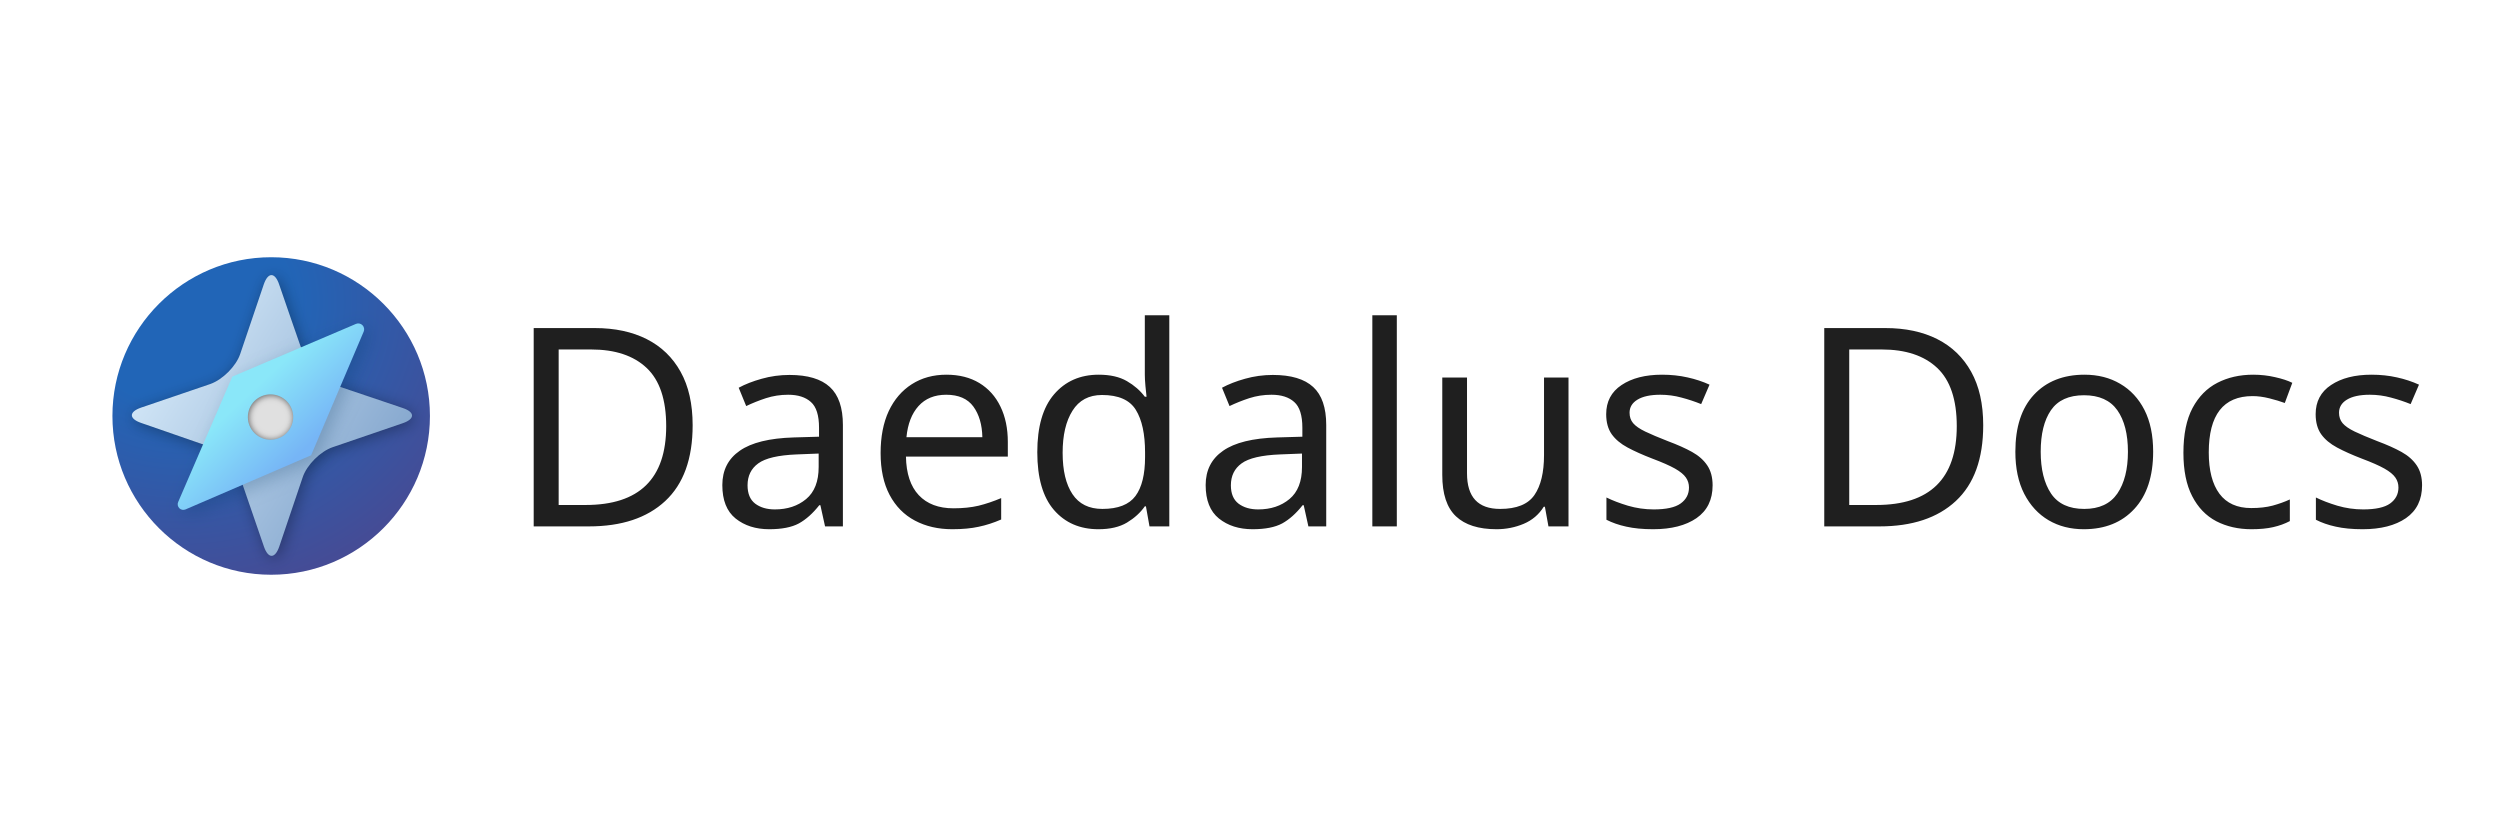
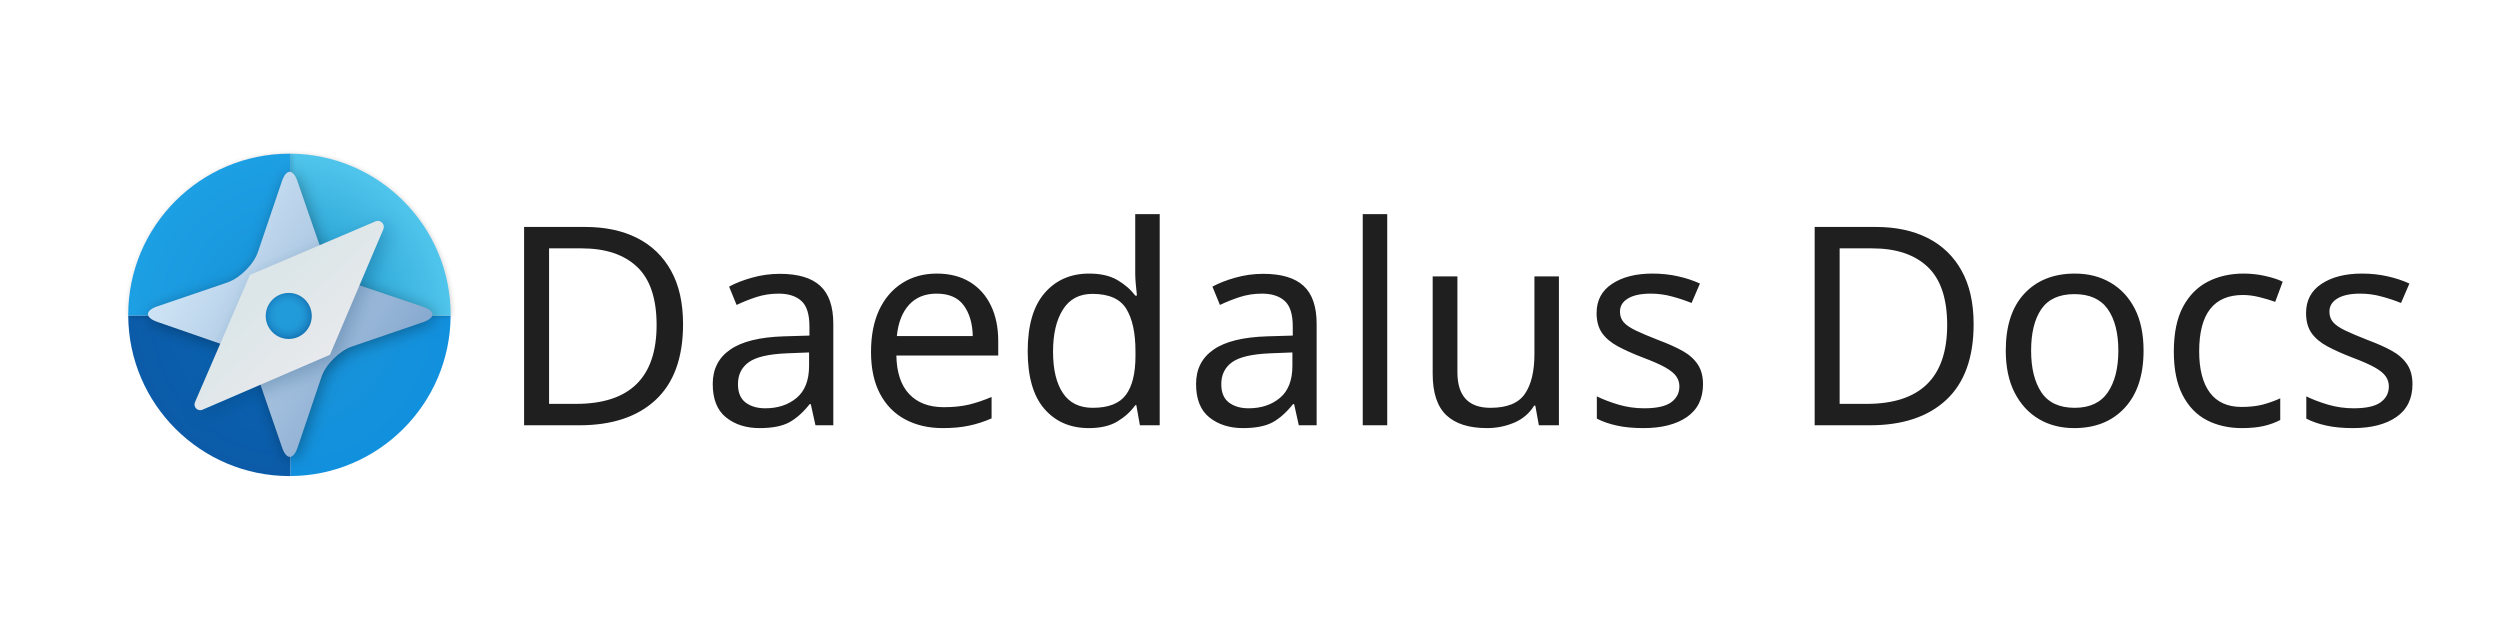
- <svg xmlns="http://www.w3.org/2000/svg" xmlns:xlink="http://www.w3.org/1999/xlink" width="1200" height="400" viewBox="0 0 317.5 105.833" version="1.1" id="svg1" xml:space="preserve">
+ <svg xmlns="http://www.w3.org/2000/svg" xmlns:xlink="http://www.w3.org/1999/xlink" width="1200" height="300" viewBox="0 0 317.5 79.375" version="1.1" id="svg1" xml:space="preserve">
  <defs id="defs1">
-     <linearGradient id="linearGradient11">
-       <stop style="stop-color:#8ae7f9;stop-opacity:1;" offset="0.173" id="stop12" />
-       <stop style="stop-color:#76b5f6;stop-opacity:1;" offset="0.625" id="stop2" />
-     </linearGradient>
-     <linearGradient id="linearGradient9">
-       <stop style="stop-color:#2165b7;stop-opacity:1;" offset="0.302" id="stop10" />
-       <stop style="stop-color:#4d468e;stop-opacity:1;" offset="1" id="stop11" />
-     </linearGradient>
    <linearGradient id="linearGradient4">
      <stop style="stop-color:#d0e5f6;stop-opacity:1;" offset="0" id="stop4" />
      <stop style="stop-color:#85a7ce;stop-opacity:1;" offset="1" id="stop5" />
    </linearGradient>
-     <linearGradient xlink:href="#linearGradient4" id="linearGradient5" x1="489.257" y1="780.596" x2="2167.859" y2="1853.447" gradientUnits="userSpaceOnUse" />
-     <radialGradient xlink:href="#linearGradient9" id="radialGradient11" cx="590.909" cy="1063.839" fx="590.909" fy="1063.839" r="1247.4" gradientUnits="userSpaceOnUse" gradientTransform="matrix(2.279286,0,0,2.119713,-737.8893,-1841.448)" />
-     <filter style="color-interpolation-filters:sRGB;" id="filter124" x="-0.064" y="-0.064" width="1.136" height="1.136">
+     <filter style="color-interpolation-filters:sRGB" id="filter124" x="-0.064" y="-0.064" width="1.136" height="1.136">
      <feFlood result="flood" in="SourceGraphic" flood-opacity="0.322" flood-color="rgb(0,0,0)" id="feFlood123" />
      <feGaussianBlur result="blur" in="SourceGraphic" stdDeviation="58.739" id="feGaussianBlur123" />
      <feOffset result="offset" in="blur" dx="18.224" dy="18.847" id="feOffset123" />
      <feComposite result="comp1" operator="in" in="flood" in2="offset" id="feComposite123" />
      <feComposite result="comp2" operator="over" in="SourceGraphic" in2="comp1" id="feComposite124" />
    </filter>
-     <filter style="color-interpolation-filters:sRGB;" id="filter145" x="-0.173" y="-0.173" width="1.359" height="1.359">
+     <filter style="color-interpolation-filters:sRGB" id="filter145" x="-0.173" y="-0.173" width="1.359" height="1.359">
      <feFlood result="flood" in="SourceGraphic" flood-opacity="0.58" flood-color="rgb(0,0,0)" id="feFlood144" />
      <feGaussianBlur result="blur" in="SourceGraphic" stdDeviation="25.65" id="feGaussianBlur144" />
      <feOffset result="offset" in="blur" dx="5" dy="5" id="feOffset144" />
      <feComposite result="comp1" operator="out" in="flood" in2="offset" id="feComposite144" />
      <feComposite result="comp2" operator="atop" in="comp1" in2="SourceGraphic" id="feComposite145" />
    </filter>
-     <filter style="color-interpolation-filters:sRGB;" id="filter156" x="-0.116" y="-0.116" width="1.262" height="1.255">
+     <filter style="color-interpolation-filters:sRGB" id="filter156" x="-0.116" y="-0.116" width="1.262" height="1.255">
      <feFlood result="flood" in="SourceGraphic" flood-opacity="0.26" flood-color="rgb(2,56,96)" id="feFlood155" />
      <feGaussianBlur result="blur" in="SourceGraphic" stdDeviation="71.069" id="feGaussianBlur155" />
      <feOffset result="offset" in="blur" dx="43.146" dy="32.243" id="feOffset155" />
      <feComposite result="comp1" operator="in" in="flood" in2="offset" id="feComposite155" />
      <feComposite result="comp2" operator="over" in="SourceGraphic" in2="comp1" id="feComposite156" />
    </filter>
-     <linearGradient xlink:href="#linearGradient11" id="linearGradient1" x1="1044.906" y1="896.038" x2="1978.364" y2="1892.351" gradientUnits="userSpaceOnUse" />
+     <linearGradient id="linearGradient15">
+       <stop style="stop-color:#1998de;stop-opacity:1;" offset="0.506" id="stop14" />
+       <stop style="stop-color:#1d9fe4;stop-opacity:1;" offset="1" id="stop15" />
+     </linearGradient>
+     <linearGradient id="linearGradient13">
+       <stop style="stop-color:#1692da;stop-opacity:1;" offset="0.553" id="stop9" />
+       <stop style="stop-color:#1190de;stop-opacity:1;" offset="1" id="stop13" />
+     </linearGradient>
+     <linearGradient id="linearGradient8">
+       <stop style="stop-color:#0960ae;stop-opacity:1;" offset="0.5" id="stop7" />
+       <stop style="stop-color:#0b5ba8;stop-opacity:1;" offset="1" id="stop8" />
+     </linearGradient>
+     <linearGradient id="linearGradient11-9">
+       <stop style="stop-color:#dce6e8;stop-opacity:1;" offset="0.173" id="stop12-4" />
+       <stop style="stop-color:#e7e9ec;stop-opacity:1;" offset="0.625" id="stop2-8" />
+     </linearGradient>
+     <linearGradient id="linearGradient9-8">
+       <stop style="stop-color:#239fd2;stop-opacity:1;" offset="0.315" id="stop11-2" />
+       <stop style="stop-color:#50c5ec;stop-opacity:1;" offset="1" id="stop10-4" />
+     </linearGradient>
+     <linearGradient xlink:href="#linearGradient4" id="linearGradient5-1" x1="489.257" y1="780.596" x2="2167.859" y2="1853.447" gradientUnits="userSpaceOnUse" />
+     <radialGradient xlink:href="#linearGradient9-8" id="radialGradient11-7" cx="902.869" cy="1489.716" fx="902.869" fy="1489.716" r="1247.4" gradientUnits="userSpaceOnUse" gradientTransform="matrix(0.9925293,-2.1099751e-8,2.1919112e-8,1.004293,423.8836,-179.7885)" />
+     <filter style="color-interpolation-filters:sRGB;" id="filter124-1" x="-0.064" y="-0.064" width="1.136" height="1.136">
+       <feFlood result="flood" in="SourceGraphic" flood-opacity="0.322" flood-color="rgb(0,0,0)" id="feFlood123-1" />
+       <feGaussianBlur result="blur" in="SourceGraphic" stdDeviation="58.739" id="feGaussianBlur123-5" />
+       <feOffset result="offset" in="blur" dx="18.224" dy="18.847" id="feOffset123-2" />
+       <feComposite result="comp1" operator="in" in="flood" in2="offset" id="feComposite123-7" />
+       <feComposite result="comp2" operator="over" in="SourceGraphic" in2="comp1" id="feComposite124-6" />
+     </filter>
+     <filter style="color-interpolation-filters:sRGB;" id="filter145-1" x="0" y="0" width="1" height="1">
+       <feComposite result="comp2" operator="atop" in="comp1" in2="SourceGraphic" id="feComposite145-4" />
+     </filter>
+     <filter style="color-interpolation-filters:sRGB;" id="filter156-2" x="-0.116" y="-0.116" width="1.262" height="1.255">
+       <feFlood result="flood" in="SourceGraphic" flood-opacity="0.26" flood-color="rgb(2,56,96)" id="feFlood155-3" />
+       <feGaussianBlur result="blur" in="SourceGraphic" stdDeviation="71.069" id="feGaussianBlur155-2" />
+       <feOffset result="offset" in="blur" dx="43.146" dy="32.243" id="feOffset155-2" />
+       <feComposite result="comp1" operator="in" in="flood" in2="offset" id="feComposite155-1" />
+       <feComposite result="comp2" operator="over" in="SourceGraphic" in2="comp1" id="feComposite156-6" />
+     </filter>
+     <linearGradient xlink:href="#linearGradient11-9" id="linearGradient1-8" x1="1044.906" y1="896.038" x2="1978.364" y2="1892.351" gradientUnits="userSpaceOnUse" />
+     <radialGradient xlink:href="#linearGradient8" id="radialGradient5" gradientUnits="userSpaceOnUse" gradientTransform="matrix(0.9999927,-8.0382254e-6,8.0382889e-6,1.000001,64.46201,154.6684)" cx="1255.55" cy="1161.665" fx="1255.55" fy="1161.665" r="1247.4" />
+     <radialGradient xlink:href="#linearGradient13" id="radialGradient6" gradientUnits="userSpaceOnUse" gradientTransform="matrix(0.9925253,-1.3691673e-7,5.5784465e-7,1.004293,423.8914,-179.7885)" cx="902.869" cy="1489.716" fx="902.869" fy="1489.716" r="1247.4" />
+     <radialGradient xlink:href="#linearGradient15" id="radialGradient13" gradientUnits="userSpaceOnUse" gradientTransform="matrix(0.9925254,-2.7212835e-8,1.3325975e-8,1.004293,423.89,-179.7886)" cx="902.871" cy="1489.716" fx="902.871" fy="1489.716" r="1247.4" />
+     <filter style="color-interpolation-filters:sRGB;" id="filter24" x="-0.039" y="-0.038" width="1.082" height="1.081">
+       <feFlood result="flood" in="SourceGraphic" flood-opacity="0.192" flood-color="rgb(0,0,0)" id="feFlood23" />
+       <feGaussianBlur result="blur" in="SourceGraphic" stdDeviation="20" id="feGaussianBlur23" />
+       <feOffset result="offset" in="blur" dx="6" dy="6" id="feOffset23" />
+       <feComposite result="comp1" operator="in" in="flood" in2="offset" id="feComposite23" />
+       <feComposite result="comp2" operator="over" in="SourceGraphic" in2="comp1" id="feComposite24" />
+     </filter>
+     <filter style="color-interpolation-filters:sRGB;" id="filter26" x="-0.038" y="-0.038" width="1.081" height="1.081">
+       <feFlood result="flood" in="SourceGraphic" flood-opacity="0.192" flood-color="rgb(0,0,0)" id="feFlood24" />
+       <feGaussianBlur result="blur" in="SourceGraphic" stdDeviation="20" id="feGaussianBlur24" />
+       <feOffset result="offset" in="blur" dx="6" dy="6" id="feOffset24" />
+       <feComposite result="comp1" operator="in" in="flood" in2="offset" id="feComposite25" />
+       <feComposite result="comp2" operator="over" in="SourceGraphic" in2="comp1" id="feComposite26" />
+     </filter>
+     <filter style="color-interpolation-filters:sRGB;" id="filter76" x="-0.292" y="-0.292" width="1.561" height="1.561">
+       <feFlood result="flood" in="SourceGraphic" flood-opacity="1" flood-color="rgb(16,97,160)" id="feFlood75" />
+       <feGaussianBlur result="blur" in="SourceGraphic" stdDeviation="40" id="feGaussianBlur75" />
+       <feOffset result="offset" in="blur" dx="-8" dy="-8" id="feOffset75" />
+       <feComposite result="comp1" operator="out" in="flood" in2="offset" id="feComposite75" />
+       <feComposite result="comp2" operator="atop" in="comp1" in2="SourceGraphic" id="feComposite76" />
+     </filter>
  </defs>
  <g id="layer1">
-     <g id="g1" transform="translate(-2.158901)">
-       <text xml:space="preserve" style="font-size:35.278px;font-family:'Hedvig Letters Serif 24pt';-inkscape-font-specification:'Hedvig Letters Serif 24pt';writing-mode:lr-tb;direction:ltr;fill:#b3b3b3;stroke-width:0.265" x="66.515" y="66.851" id="text1">
-         <tspan id="tspan1" style="font-size:35.278px;fill:#1f1f1f;fill-opacity:1;stroke-width:0.265" x="66.515" y="66.851">Daedalus Docs</tspan>
+     <g id="g1" transform="translate(0.08762847,-4.052302)">
+       <text xml:space="preserve" style="font-size:35.278px;font-family:'Hedvig Letters Serif 24pt';-inkscape-font-specification:'Hedvig Letters Serif 24pt';writing-mode:lr-tb;direction:ltr;fill:#b3b3b3;stroke-width:0.265" x="63.05" y="58.063" id="text1">
+         <tspan id="tspan1" style="font-size:35.278px;fill:#1f1f1f;fill-opacity:1;stroke-width:0.265" x="63.05" y="58.063">Daedalus Docs</tspan>
      </text>
-       <g stroke-width="2.784" id="g4" transform="matrix(0.01616306,0,0,0.01616306,15.41372,31.64085)">
-         <path d="m 1310.7,63.601 c -687.76,0 -1247.4,559.66 -1247.4,1247.4 0,687.75 559.66,1247.4 1247.4,1247.4 687.75,0 1247.4,-559.67 1247.4,-1247.4 0,-687.76 -559.67,-1247.4 -1247.4,-1247.4 z" fill="#e0e0e0" id="path1" style="fill:url(#radialGradient11);stroke-width:2.785;stroke-dasharray:none" />
-         <path d="m 1373.1,276.68 c -33.466,-97.049 -87.013,-97.049 -120.49,0 l -185.18,546.63 c -32.347,97.056 -139.44,203.03 -235.38,236.5 l -543.28,185.18 c -97.049,33.466 -97.049,87.013 0,120.48 l 539.93,187.41 c 97.056,33.466 203.03,140.56 236.5,236.5 l 188.52,547.74 c 33.466,97.049 87.013,97.049 120.48,0 l 184.07,-544.39 c 32.347,-97.056 138.33,-203.03 235.38,-236.5 l 551.08,-188.53 c 97.049,-33.466 97.049,-87.013 0,-119.36 l -542.16,-182.95 c -97.056,-32.354 -203.03,-138.33 -236.5,-235.38 -3.35,-1.112 -192.99,-553.31 -192.99,-553.31 z" fill="#808080" id="path2" style="fill:url(#linearGradient5);filter:url(#filter124)" />
-         <path d="M 637.632,2045.16 1624.4,1619.79 2037.611,647.959 a 46.247,46.247 44.973 0 0 -60.697,-60.638 L 1005.44,1001.48 579.711,1987.198 a 44.084,44.084 45.02 0 0 57.921,57.961 z" fill="#202020" id="path3" style="fill:url(#linearGradient1);stroke-width:2.785;stroke-dasharray:none;filter:url(#filter156)" />
-         <path d="m 1305.5,1319.3 m -178.2,0 a 178.205,178.205 0 1 0 356.41,0 178.205,178.205 0 1 0 -356.41,0 z" fill="#e0e0e0" id="path4" style="filter:url(#filter145)" />
+       <g stroke-width="2.784" id="g4-5" transform="matrix(0.01641187,0,0,0.01641187,15.15759,22.52474)">
+         <path id="path1-7" style="fill:url(#radialGradient5);stroke-width:2.785;stroke-dasharray:none" d="M 1320.013,2558.365 V 1316.324 H 63.312 c 2.879,685.312 561.426,1242.081 1247.391,1242.081 3.105,0 6.21,-0.017 9.31,-0.04 z" />
+         <path id="path5" style="fill:url(#radialGradient6);stroke-width:2.785;stroke-dasharray:none" d="M 2558.094,1316.324 H 1320.013 v 1242.041 c 681.713,-5.009 1235.217,-559.849 1238.081,-1242.041 z" />
+         <path id="path6" style="fill:url(#radialGradient11-7);stroke-width:2.785;stroke-dasharray:none;filter:url(#filter24)" d="M 1320.008,63.633 V 1316.324 h 1238.081 c 0.01,-1.772 0.01,-3.546 0.01,-5.32 0,-684.654 -554.627,-1242.348 -1238.091,-1247.371 z" />
+         <path id="path7" style="fill:url(#radialGradient13);stroke-width:2.785;stroke-dasharray:none;filter:url(#filter26)" d="M 63.307,1316.324 H 1320.008 V 63.633 c -3.101,-0.023 -6.204,-0.03 -9.31,-0.03 -687.76,0 -1247.401,559.661 -1247.401,1247.401 0,1.775 0.003,3.546 0.01,5.32 z" />
+         <path d="m 1373.1,276.68 c -33.466,-97.049 -87.013,-97.049 -120.49,0 l -185.18,546.63 c -32.347,97.056 -139.44,203.03 -235.38,236.5 l -543.28,185.18 c -97.049,33.466 -97.049,87.013 0,120.48 l 539.93,187.41 c 97.056,33.466 203.03,140.56 236.5,236.5 l 188.52,547.74 c 33.466,97.049 87.013,97.049 120.48,0 l 184.07,-544.39 c 32.347,-97.056 138.33,-203.03 235.38,-236.5 l 551.08,-188.53 c 97.049,-33.466 97.049,-87.013 0,-119.36 l -542.16,-182.95 c -97.056,-32.354 -203.03,-138.33 -236.5,-235.38 -3.35,-1.112 -192.99,-553.31 -192.99,-553.31 z" fill="#808080" id="path2-6" style="display:inline;fill:url(#linearGradient5-1);filter:url(#filter124-1)" />
+         <path d="M 637.632,2045.16 1624.4,1619.79 2037.611,647.959 a 46.247,46.247 44.973 0 0 -60.697,-60.638 L 1005.44,1001.48 579.711,1987.198 a 44.084,44.084 45.02 0 0 57.921,57.961 z" fill="#202020" id="path3-1" style="display:inline;fill:url(#linearGradient1-8);stroke-width:2.785;stroke-dasharray:none;filter:url(#filter156-2)" />
+         <path d="m 1305.5,1319.3 m -178.2,0 a 178.205,178.205 0 1 0 356.41,0 178.205,178.205 0 1 0 -356.41,0 z" fill="#e0e0e0" id="path4-8" style="display:inline;fill:#229bda;fill-opacity:1;filter:url(#filter76)" />
      </g>
    </g>
  </g>
</svg>
